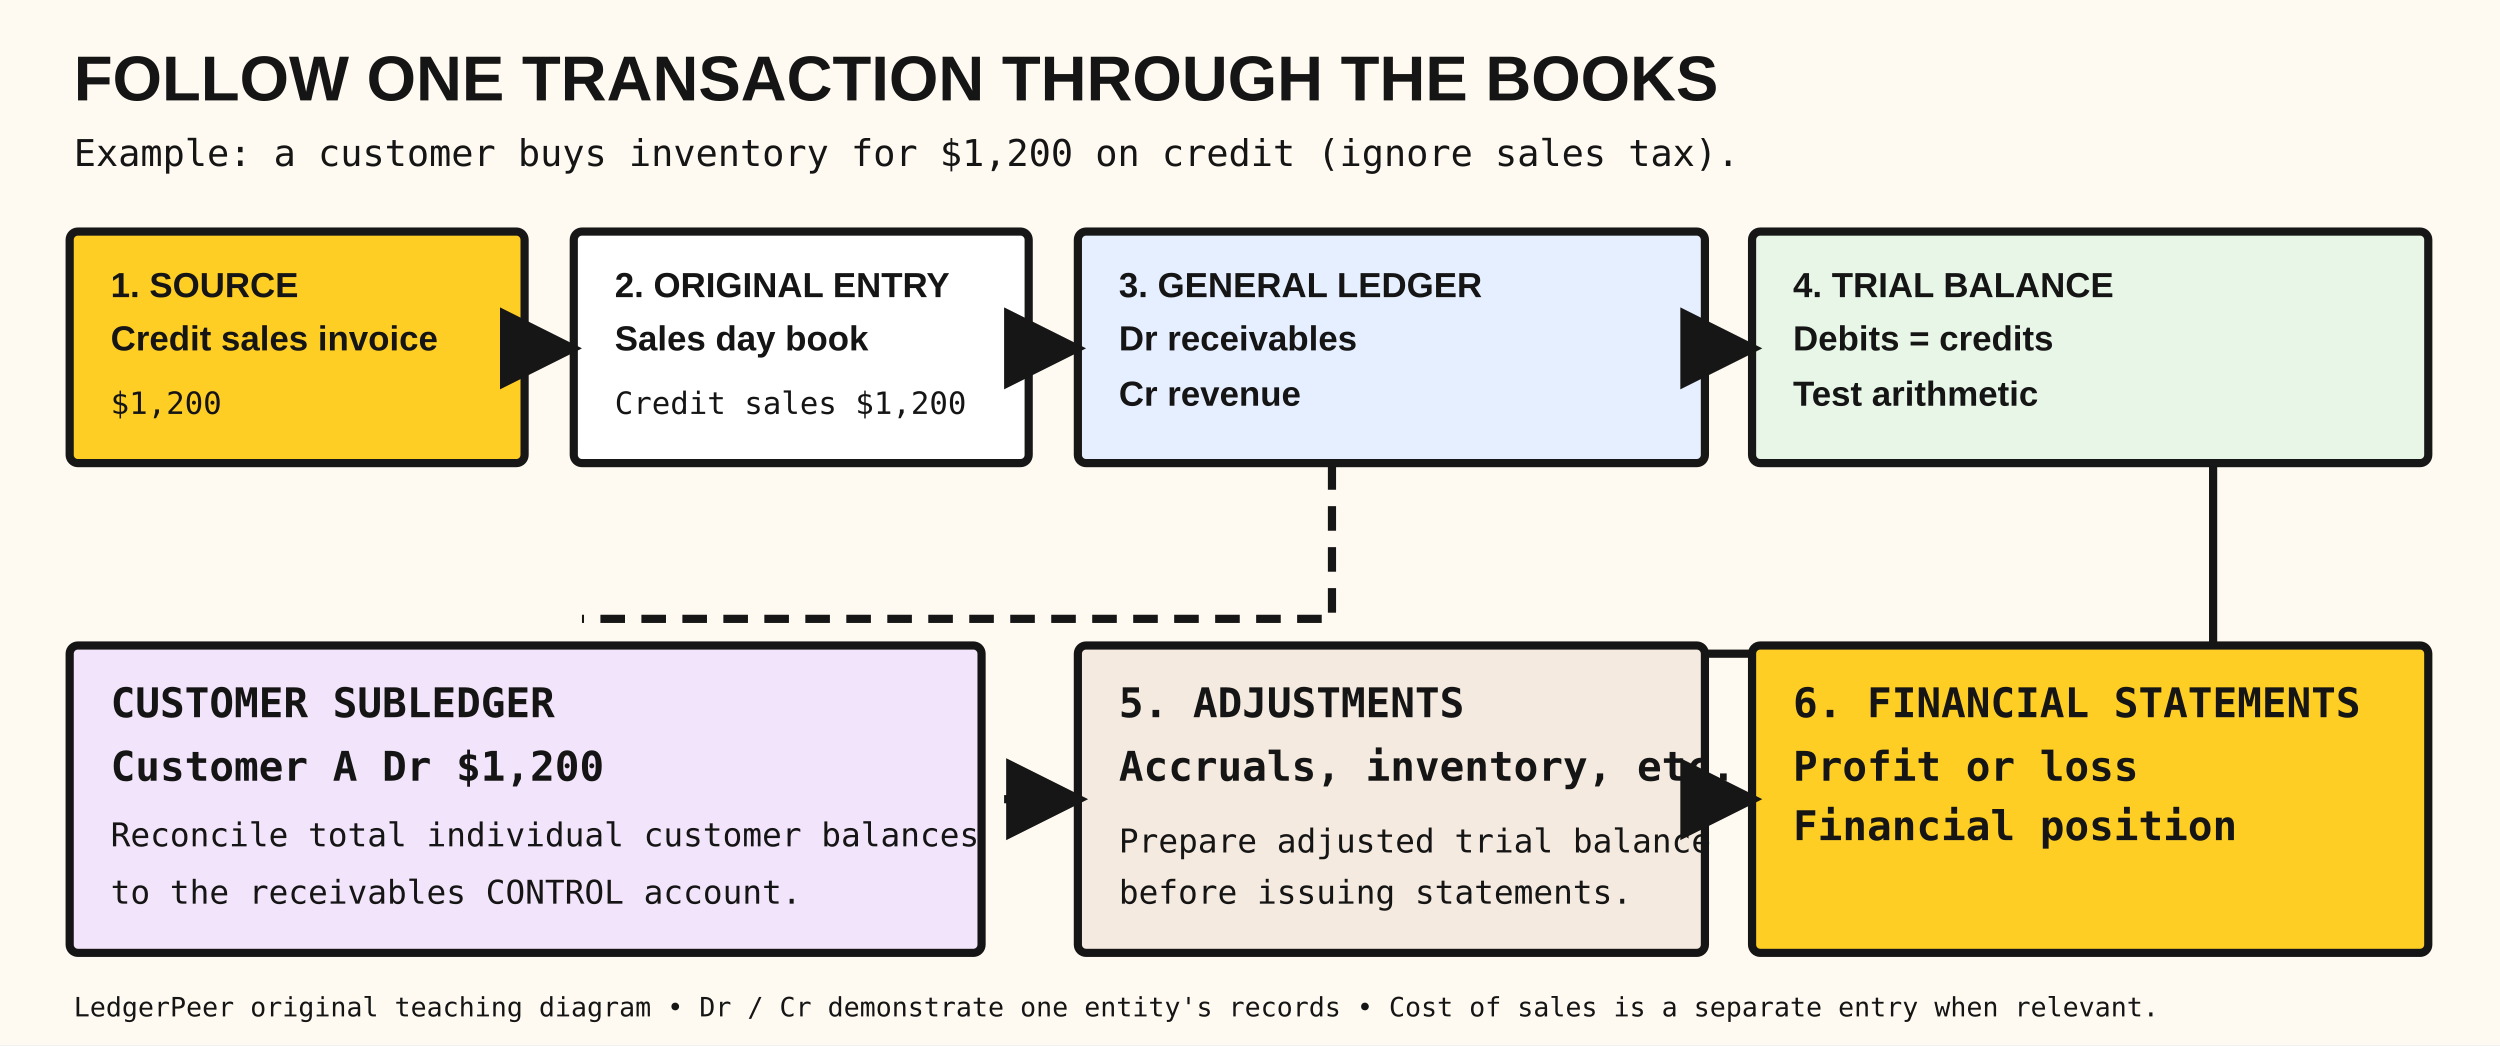
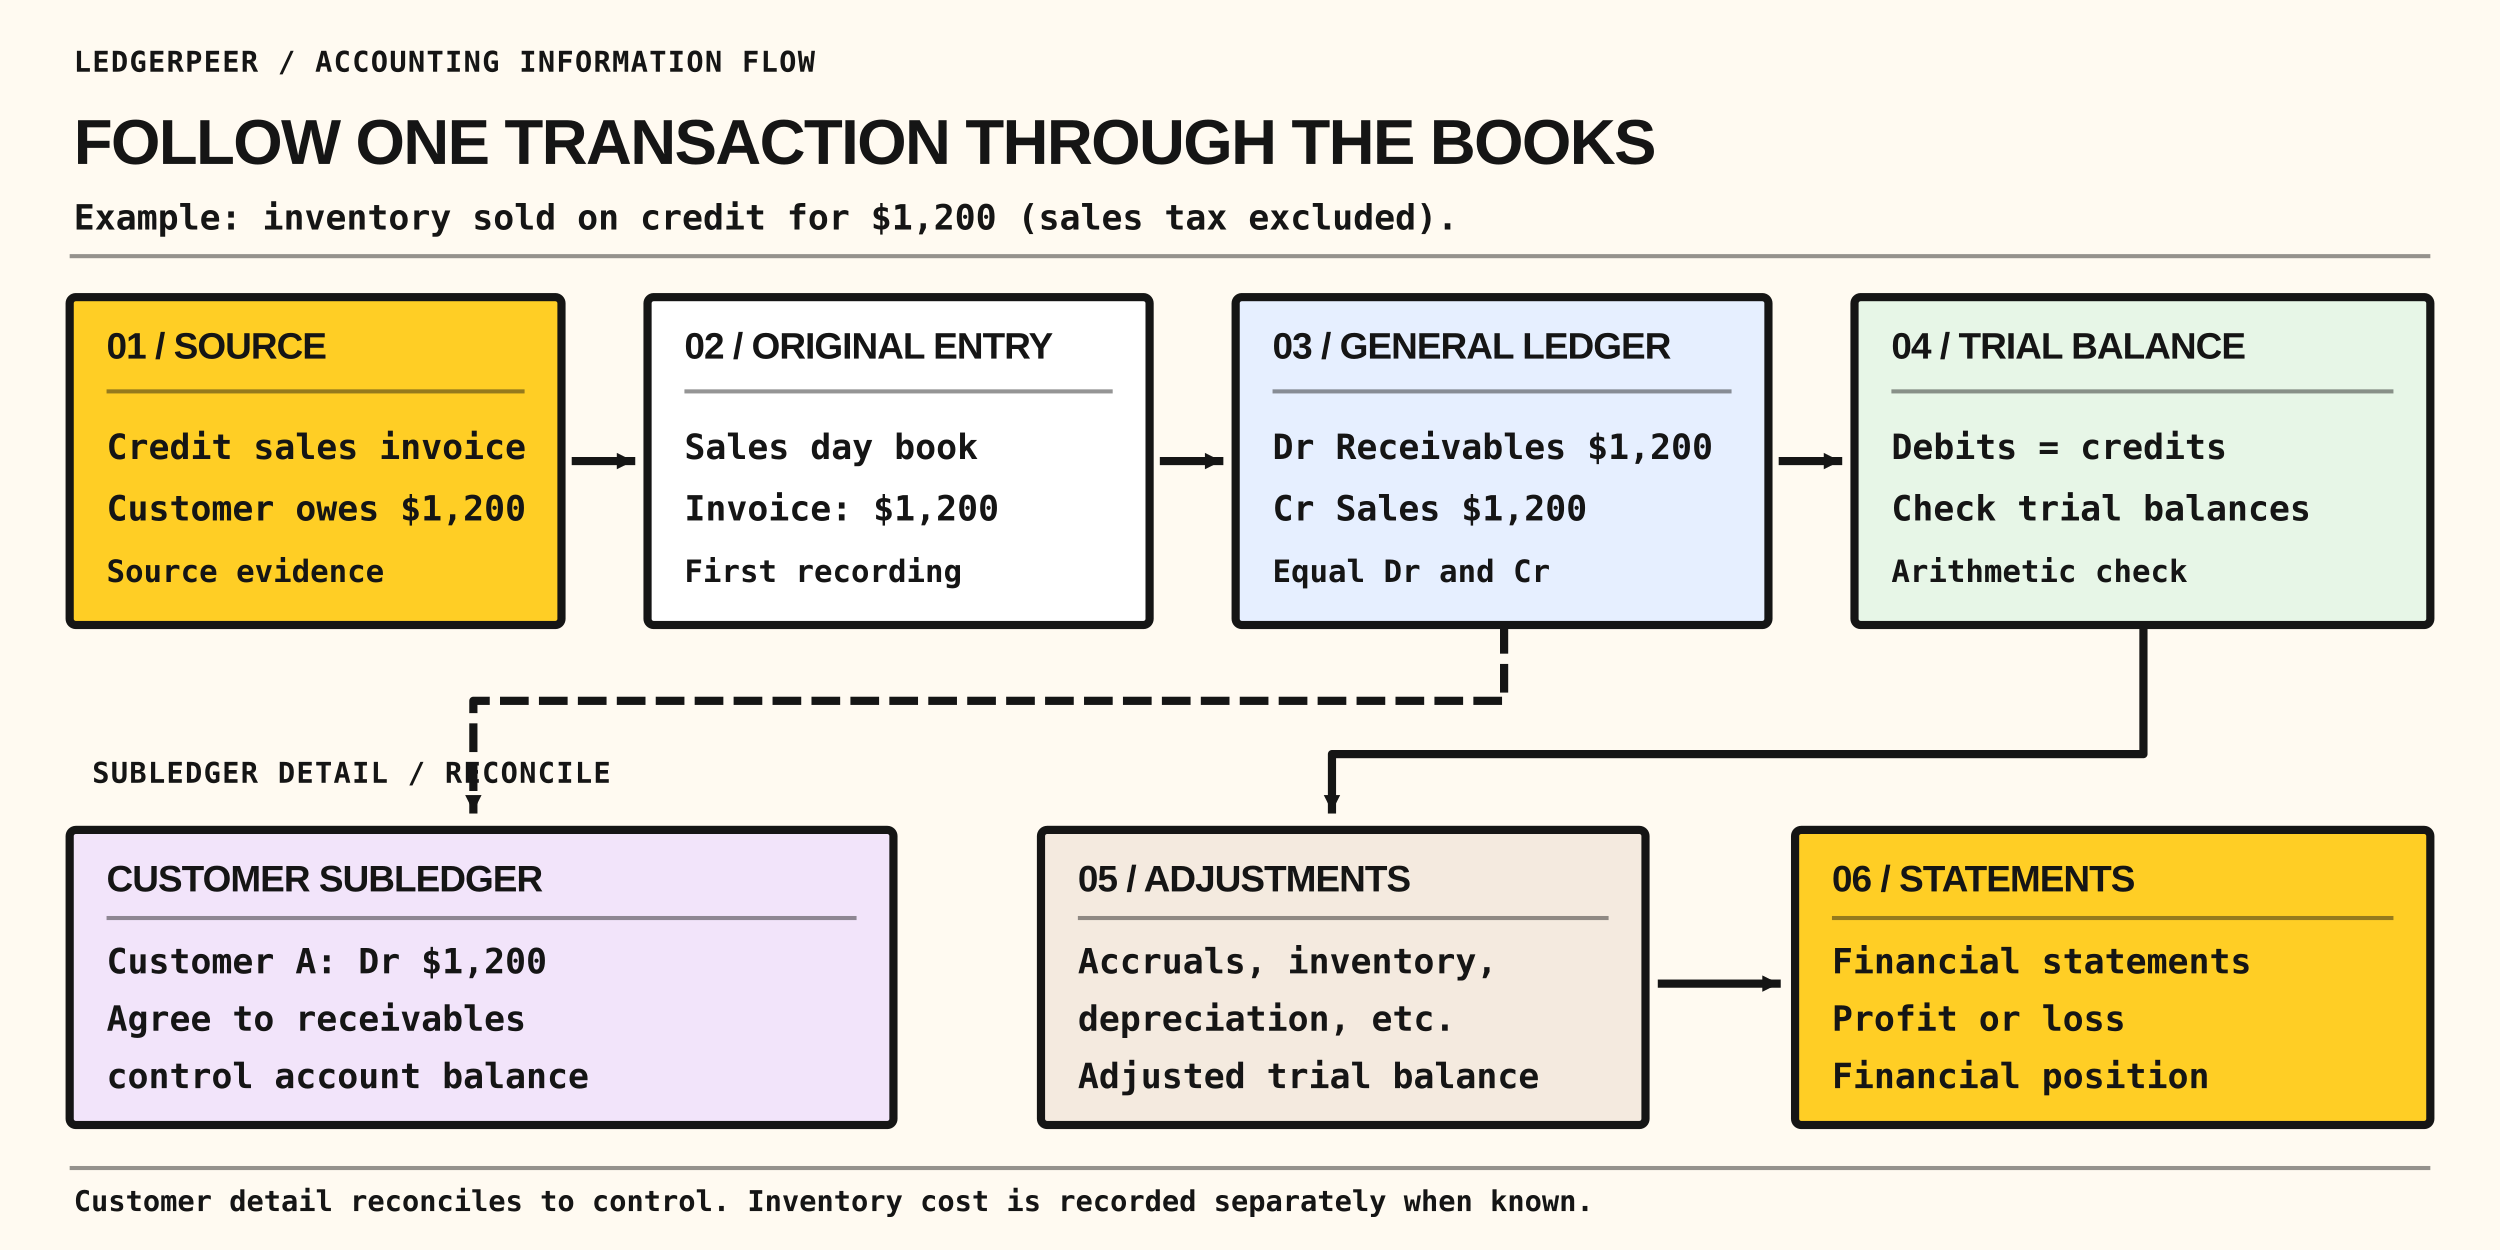
- <svg xmlns="http://www.w3.org/2000/svg" viewBox="0 0 1220 510" role="img" aria-labelledby="title desc">
+ <svg xmlns="http://www.w3.org/2000/svg" viewBox="0 0 1220 610" role="img" aria-labelledby="lp-flow-title lp-flow-description">
+   <style>
+ .lp-display{font-family:"Arial Black","Helvetica Neue",Impact,Arial,sans-serif;font-weight:900;letter-spacing:-.025em;fill:#151515}
+ .lp-body{font-family:ui-monospace,"JetBrains Mono","Space Mono",Menlo,Consolas,monospace;fill:#151515;font-weight:550}
+ .lp-overline{font-size:14px;font-weight:800;letter-spacing:.045em}
+ .lp-title{font-size:31px}
+ .lp-subtitle{font-size:17px}
+ .lp-card-title{font-size:18px}
+ .lp-card-body{font-size:17px}
+ .lp-card-detail{font-size:15px}
+ .lp-footer{font-size:14px}
+ .lp-card{stroke:#151515;stroke-width:4}
+ .lp-rule{stroke:#151515;stroke-width:2;opacity:.45}
+ .lp-path{fill:none;stroke:#151515;stroke-width:4;stroke-linecap:square;stroke-linejoin:round}
+ </style>
  <defs>
-     <marker id="a" markerWidth="11" markerHeight="11" refX="8" refY="5" orient="auto">
-       <path d="M0,0 L10,5 L0,10z" fill="#161616" />
+     <marker id="lp-arrow" markerWidth="8" markerHeight="8" refX="7" refY="4" orient="auto" markerUnits="userSpaceOnUse">
+       <path d="M0 0 L8 4 L0 8 z" fill="#151515" />
    </marker>
  </defs>
-   <rect width="1220" height="510" fill="#fffaf1" />
-   <g font-family="ui-monospace, Menlo, Consolas, monospace" fill="#151515">
-     <text x="36" y="49" font-size="31" font-weight="900" font-family="Arial Black, Helvetica Neue, Impact, Arial, sans-serif">FOLLOW ONE TRANSACTION THROUGH THE BOOKS</text>
-     <text x="36" y="81" font-size="18">Example: a customer buys inventory for $1,200 on credit (ignore sales tax).</text>
-     <g stroke="#171717" stroke-width="4">
-       <rect x="34" y="113" width="222" height="113" rx="4" fill="#ffce25" />
-       <rect x="280" y="113" width="222" height="113" rx="4" fill="#fff" />
-       <rect x="526" y="113" width="306" height="113" rx="4" fill="#e6efff" />
-       <rect x="855" y="113" width="330" height="113" rx="4" fill="#e7f6e7" />
-     </g>
-     <g font-size="17" font-weight="900" font-family="Arial Black, Helvetica Neue, Impact, Arial, sans-serif">
-       <text x="54" y="145">1. SOURCE</text>
-       <text x="54" y="171">Credit sales invoice</text>
-       <text x="300" y="145">2. ORIGINAL ENTRY</text>
-       <text x="300" y="171">Sales day book</text>
-       <text x="546" y="145">3. GENERAL LEDGER</text>
-       <text x="546" y="171">Dr receivables</text>
-       <text x="546" y="198">Cr revenue</text>
-       <text x="875" y="145">4. TRIAL BALANCE</text>
-       <text x="875" y="171">Debits = credits</text>
-       <text x="875" y="198">Test arithmetic</text>
-     </g>
-     <g font-size="15">
-       <text x="54" y="202">$1,200</text>
-       <text x="300" y="202">Credit sales $1,200</text>
-     </g>
-     <g stroke="#161616" stroke-width="4" fill="none" marker-end="url(#a)">
-       <path d="M256 170h20" />
-       <path d="M502 170h20" />
-       <path d="M832 170h20" />
-     </g>
-     <g stroke="#161616" stroke-width="4" fill="none">
-       <path d="M650 227v75h-366" stroke-dasharray="12 8" />
-       <path d="M1080 227v92h-435" />
-     </g>
-     <rect x="34" y="315" width="445" height="150" rx="4" fill="#f2e4fa" stroke="#151515" stroke-width="4" />
-     <rect x="526" y="315" width="306" height="150" rx="4" fill="#f4eadf" stroke="#151515" stroke-width="4" />
-     <rect x="855" y="315" width="330" height="150" rx="4" fill="#ffce25" stroke="#151515" stroke-width="4" />
-     <g font-size="20" font-weight="900">
-       <text x="54" y="350">CUSTOMER SUBLEDGER</text>
-       <text x="54" y="381">Customer A Dr $1,200</text>
-       <text x="546" y="350">5. ADJUSTMENTS</text>
-       <text x="546" y="381">Accruals, inventory, etc.</text>
-       <text x="875" y="350">6. FINANCIAL STATEMENTS</text>
-       <text x="875" y="381">Profit or loss</text>
-       <text x="875" y="410">Financial position</text>
-     </g>
-     <g font-size="16">
-       <text x="54" y="413">Reconcile total individual customer balances</text>
-       <text x="54" y="441">to the receivables CONTROL account.</text>
-       <text x="546" y="416">Prepare adjusted trial balance</text>
-       <text x="546" y="441">before issuing statements.</text>
-     </g>
-     <g stroke="#161616" stroke-width="4" fill="none" marker-end="url(#a)">
-       <path d="M832 390h20" />
-       <path d="M490 390h33" />
-     </g>
-     <text x="36" y="496" font-size="13">LedgerPeer original teaching diagram • Dr / Cr demonstrate one entity's records • Cost of sales is a separate entry when relevant.</text>
+   <rect width="1220" height="610" fill="#fffaf1" />
+   <text class="lp-body lp-overline" x="36" y="35">LEDGERPEER   /   ACCOUNTING INFORMATION FLOW</text>
+   <text class="lp-display lp-title" x="36" y="80">FOLLOW ONE TRANSACTION THROUGH THE BOOKS</text>
+   <text class="lp-body lp-subtitle" x="36" y="112">Example: inventory sold on credit for $1,200 (sales tax excluded).</text>
+   <line class="lp-rule" x1="34" y1="125" x2="1186" y2="125" />
+   <rect class="lp-card" x="34" y="145" width="240" height="160" rx="3" fill="#ffce25" />
+   <rect class="lp-card" x="316" y="145" width="245" height="160" rx="3" fill="#fff" />
+   <rect class="lp-card" x="603" y="145" width="260" height="160" rx="3" fill="#e6efff" />
+   <rect class="lp-card" x="905" y="145" width="281" height="160" rx="3" fill="#e7f6e7" />
+   <text class="lp-display lp-card-title" x="52" y="175">01 / SOURCE</text>
+   <text class="lp-display lp-card-title" x="334" y="175">02 / ORIGINAL ENTRY</text>
+   <text class="lp-display lp-card-title" x="621" y="175">03 / GENERAL LEDGER</text>
+   <text class="lp-display lp-card-title" x="923" y="175">04 / TRIAL BALANCE</text>
+   <path class="lp-rule" d="M52 191 H256 M334 191 H543 M621 191 H845 M923 191 H1168" />
+   <g class="lp-body lp-card-body">
+     <text x="52" y="224">Credit sales invoice</text>
+     <text x="52" y="254">Customer owes $1,200</text>
+     <text x="334" y="224">Sales day book</text>
+     <text x="334" y="254">Invoice: $1,200</text>
+     <text x="621" y="224">Dr Receivables $1,200</text>
+     <text x="621" y="254">Cr Sales $1,200</text>
+     <text x="923" y="224">Debits = credits</text>
+     <text x="923" y="254">Check trial balances</text>
  </g>
+   <g class="lp-body lp-card-detail">
+     <text x="52" y="284">Source evidence</text>
+     <text x="334" y="284">First recording</text>
+     <text x="621" y="284">Equal Dr and Cr</text>
+     <text x="923" y="284">Arithmetic check</text>
+   </g>
+   <g class="lp-path" marker-end="url(#lp-arrow)">
+     <path d="M281 225 H308" />
+     <path d="M568 225 H595" />
+     <path d="M870 225 H897" />
+   </g>
+   <path class="lp-path" d="M734 307 V342 H231 V395" stroke-dasharray="10 9" marker-end="url(#lp-arrow)" />
+   <text class="lp-body lp-overline" x="45" y="382">SUBLEDGER DETAIL / RECONCILE</text>
+   <path class="lp-path" d="M1046 307 V368 H650 V395" marker-end="url(#lp-arrow)" />
+   <rect class="lp-card" x="34" y="405" width="402" height="144" rx="3" fill="#f2e4fa" />
+   <rect class="lp-card" x="508" y="405" width="295" height="144" rx="3" fill="#f4eadf" />
+   <rect class="lp-card" x="876" y="405" width="310" height="144" rx="3" fill="#ffce25" />
+   <text class="lp-display lp-card-title" x="52" y="435">CUSTOMER SUBLEDGER</text>
+   <text class="lp-display lp-card-title" x="526" y="435">05 / ADJUSTMENTS</text>
+   <text class="lp-display lp-card-title" x="894" y="435">06 / STATEMENTS</text>
+   <path class="lp-rule" d="M52 448 H418 M526 448 H785 M894 448 H1168" />
+   <g class="lp-body lp-card-body">
+     <text x="52" y="475">Customer A: Dr $1,200</text>
+     <text x="52" y="503">Agree to receivables</text>
+     <text x="52" y="531">control account balance</text>
+     <text x="526" y="475">Accruals, inventory,</text>
+     <text x="526" y="503">depreciation, etc.</text>
+     <text x="526" y="531">Adjusted trial balance</text>
+     <text x="894" y="475">Financial statements</text>
+     <text x="894" y="503">Profit or loss</text>
+     <text x="894" y="531">Financial position</text>
+   </g>
+   <path class="lp-path" d="M811 480 H867" marker-end="url(#lp-arrow)" />
+   <line class="lp-rule" x1="34" y1="570" x2="1186" y2="570" />
+   <text class="lp-body lp-footer" x="36" y="591">Customer detail reconciles to control. Inventory cost is recorded separately when known.</text>
</svg>
